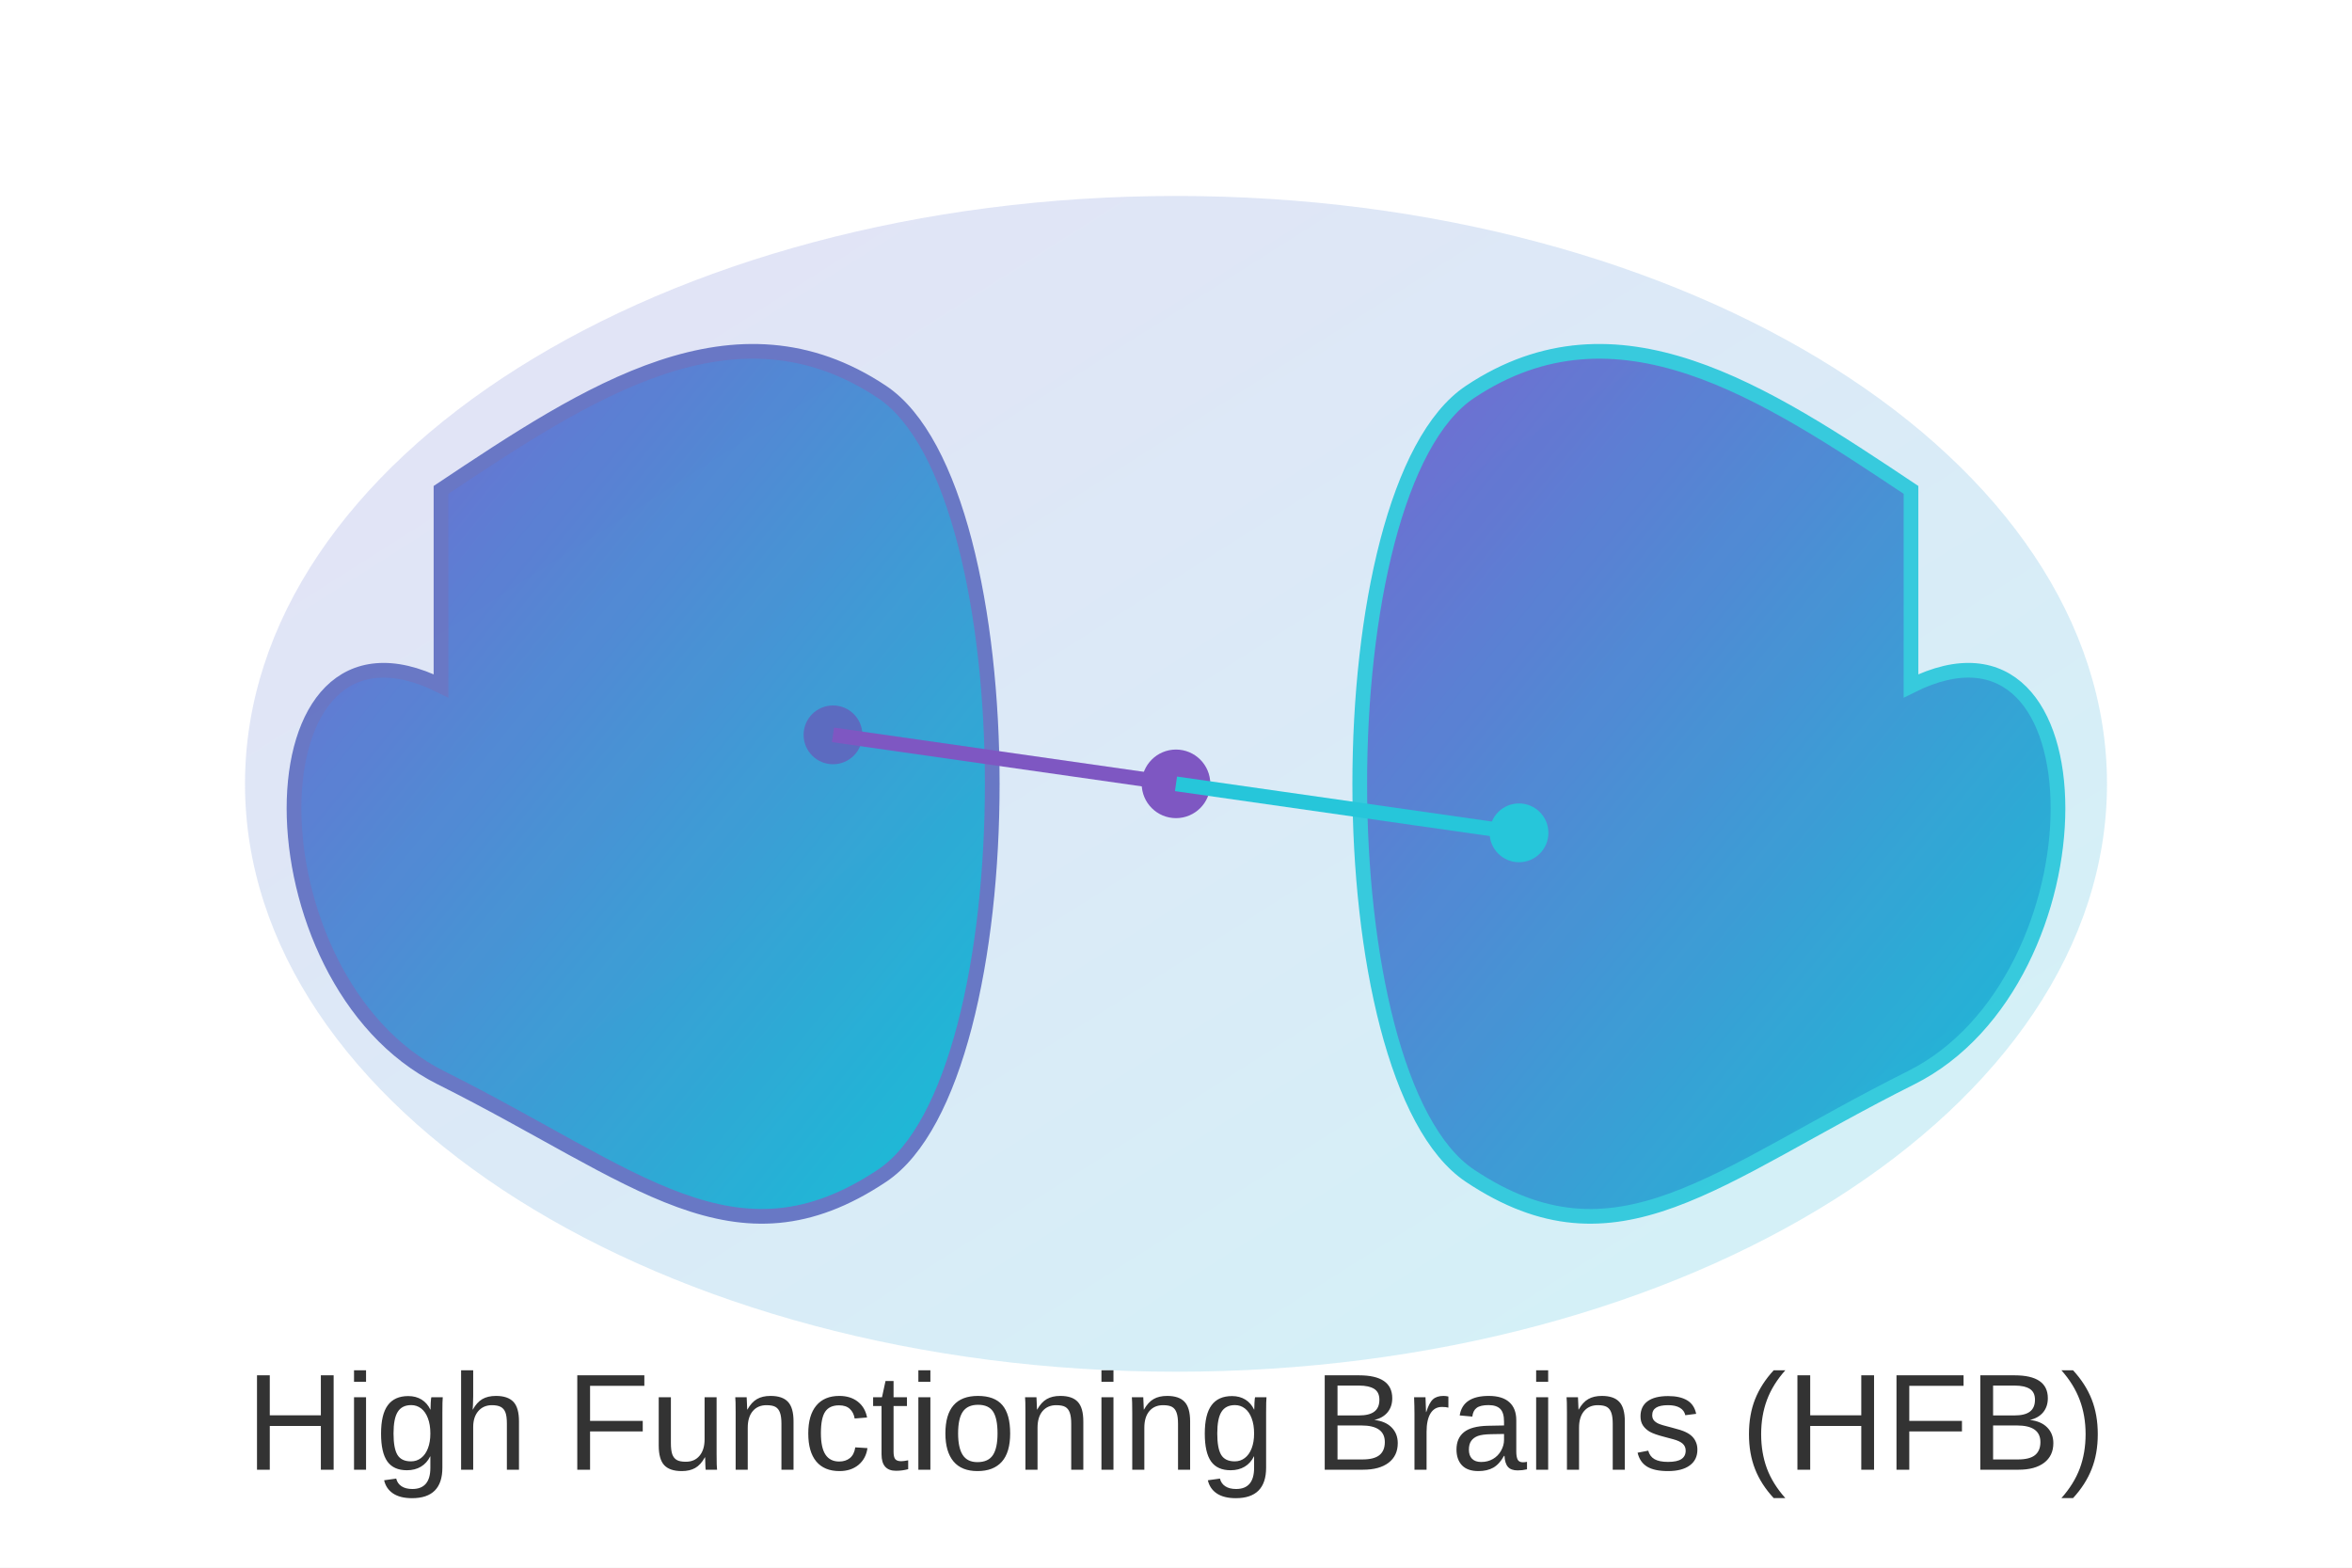
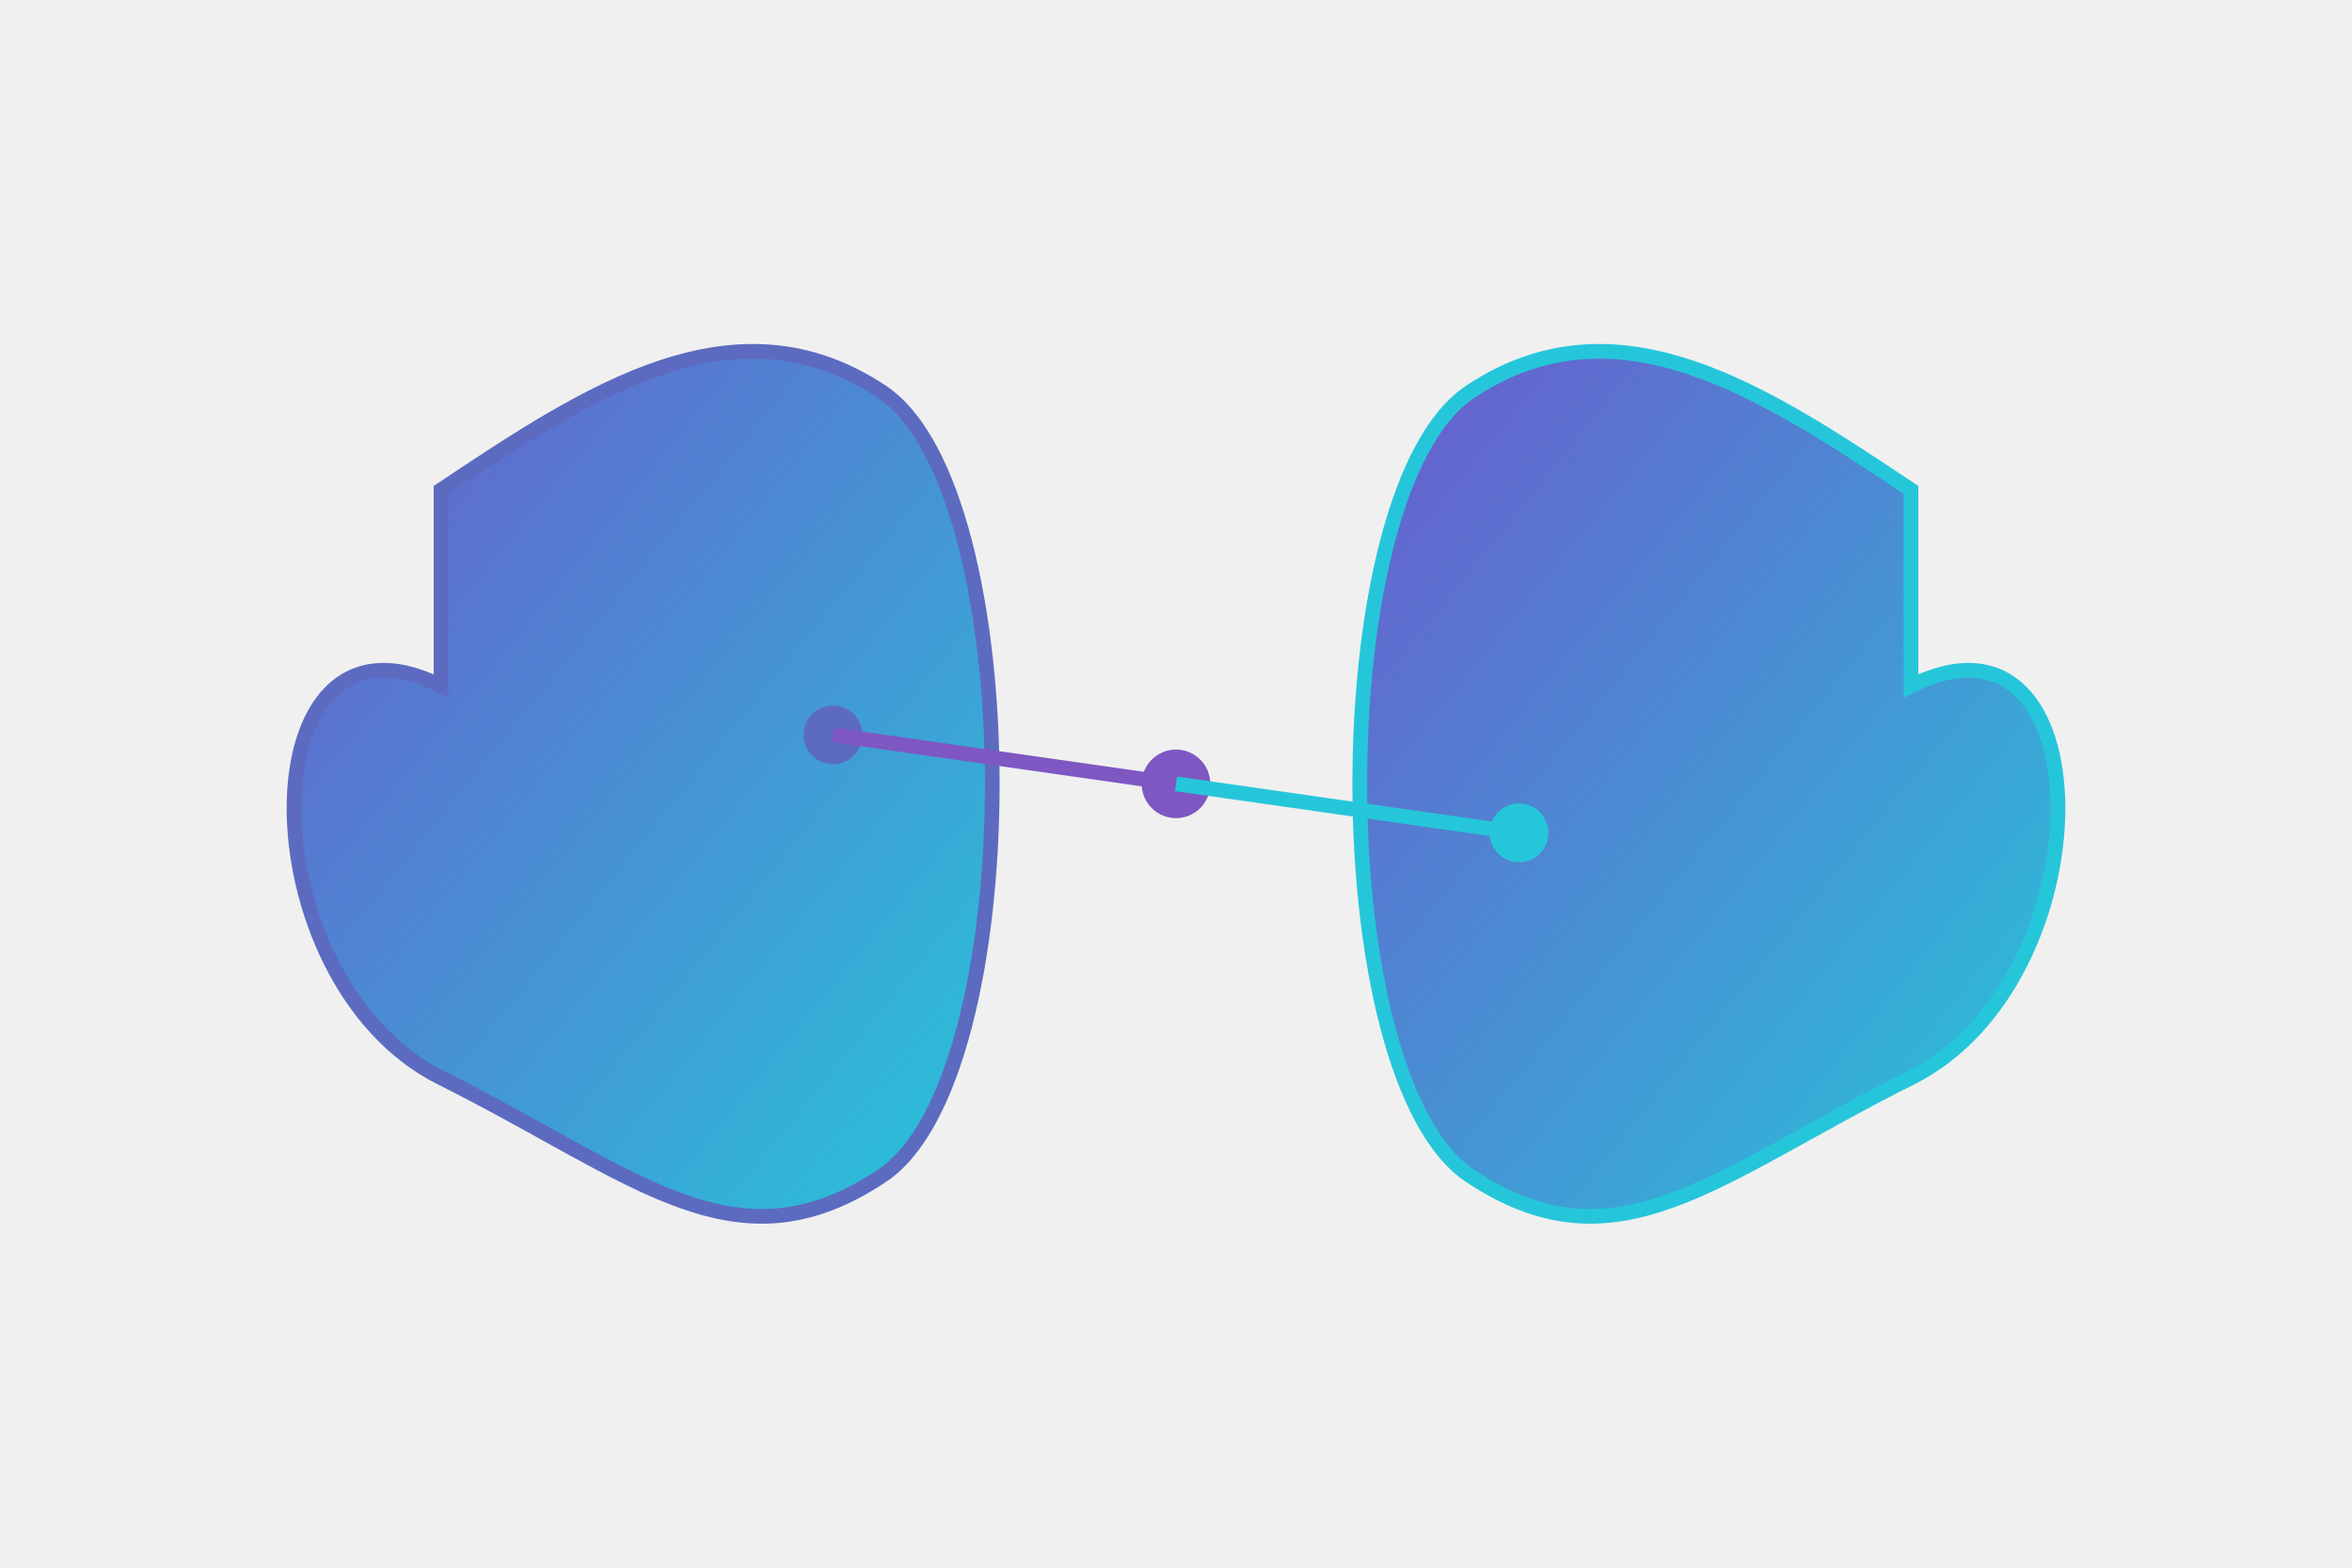
- <svg xmlns="http://www.w3.org/2000/svg" width="480" height="320" viewBox="0 0 480 320" role="img" aria-label="HFB brain logo">
+ <svg xmlns="http://www.w3.org/2000/svg" viewBox="0 0 480 320">
  <defs>
    <linearGradient id="g" x1="0" y1="0" x2="1" y2="1">
      <stop offset="0%" stop-color="#6a5acd" />
-       <stop offset="100%" stop-color="#00bcd4" />
+       <stop offset="100%" stop-color="#26c6da" />
    </linearGradient>
  </defs>
-   <rect width="100%" height="100%" fill="white" />
  <g transform="translate(240,160)">
-     <ellipse rx="190" ry="120" fill="url(#g)" opacity="0.18" />
-     <path d="M-150,-20 C-190,-40 -190,40 -150,60 C-110,80 -90,100 -60,80 C-30,60 -30,-60 -60,-80 C-90,-100 -120,-80 -150,-60Z" fill="url(#g)" stroke="#5c6bc0" stroke-width="3" opacity="0.9" />
-     <path d="M150,-20 C190,-40 190,40 150,60 C110,80 90,100 60,80 C30,60 30,-60 60,-80 C90,-100 120,-80 150,-60Z" fill="url(#g)" stroke="#26c6da" stroke-width="3" opacity="0.9" />
+     <path d="M-150,-20 C-190,-40 -190,40 -150,60 C-110,80 -90,100 -60,80 C-30,60 -30,-60 -60,-80 C-90,-100 -120,-80 -150,-60Z" fill="url(#g)" stroke="#5c6bc0" stroke-width="3" />
+     <path d="M150,-20 C190,-40 190,40 150,60 C110,80 90,100 60,80 C30,60 30,-60 60,-80 C90,-100 120,-80 150,-60Z" fill="url(#g)" stroke="#26c6da" stroke-width="3" />
    <circle cx="-70" cy="-10" r="6" fill="#5c6bc0" />
    <circle cx="70" cy="10" r="6" fill="#26c6da" />
    <circle cx="0" cy="0" r="7" fill="#7e57c2" />
    <line x1="-70" y1="-10" x2="0" y2="0" stroke="#7e57c2" stroke-width="3" />
    <line x1="0" y1="0" x2="70" y2="10" stroke="#26c6da" stroke-width="3" />
  </g>
-   <text x="50%" y="300" text-anchor="middle" font-family="Arial, Helvetica, sans-serif" font-size="28" fill="#333">
-     High Functioning Brains (HFB)
-   </text>
</svg>
